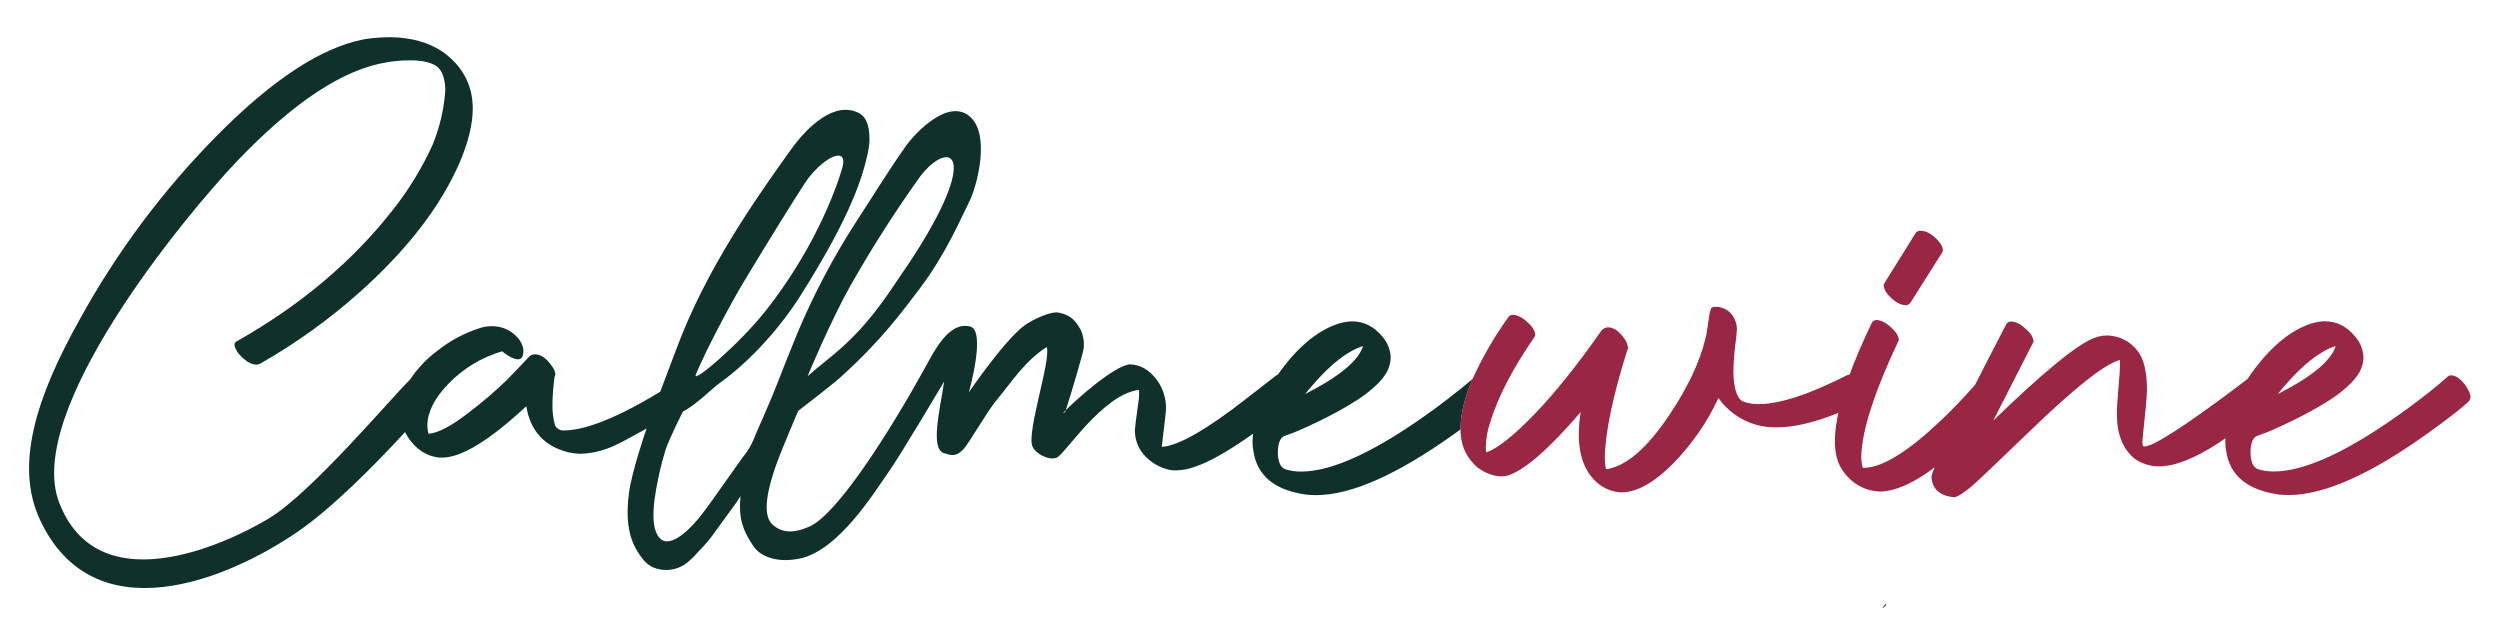
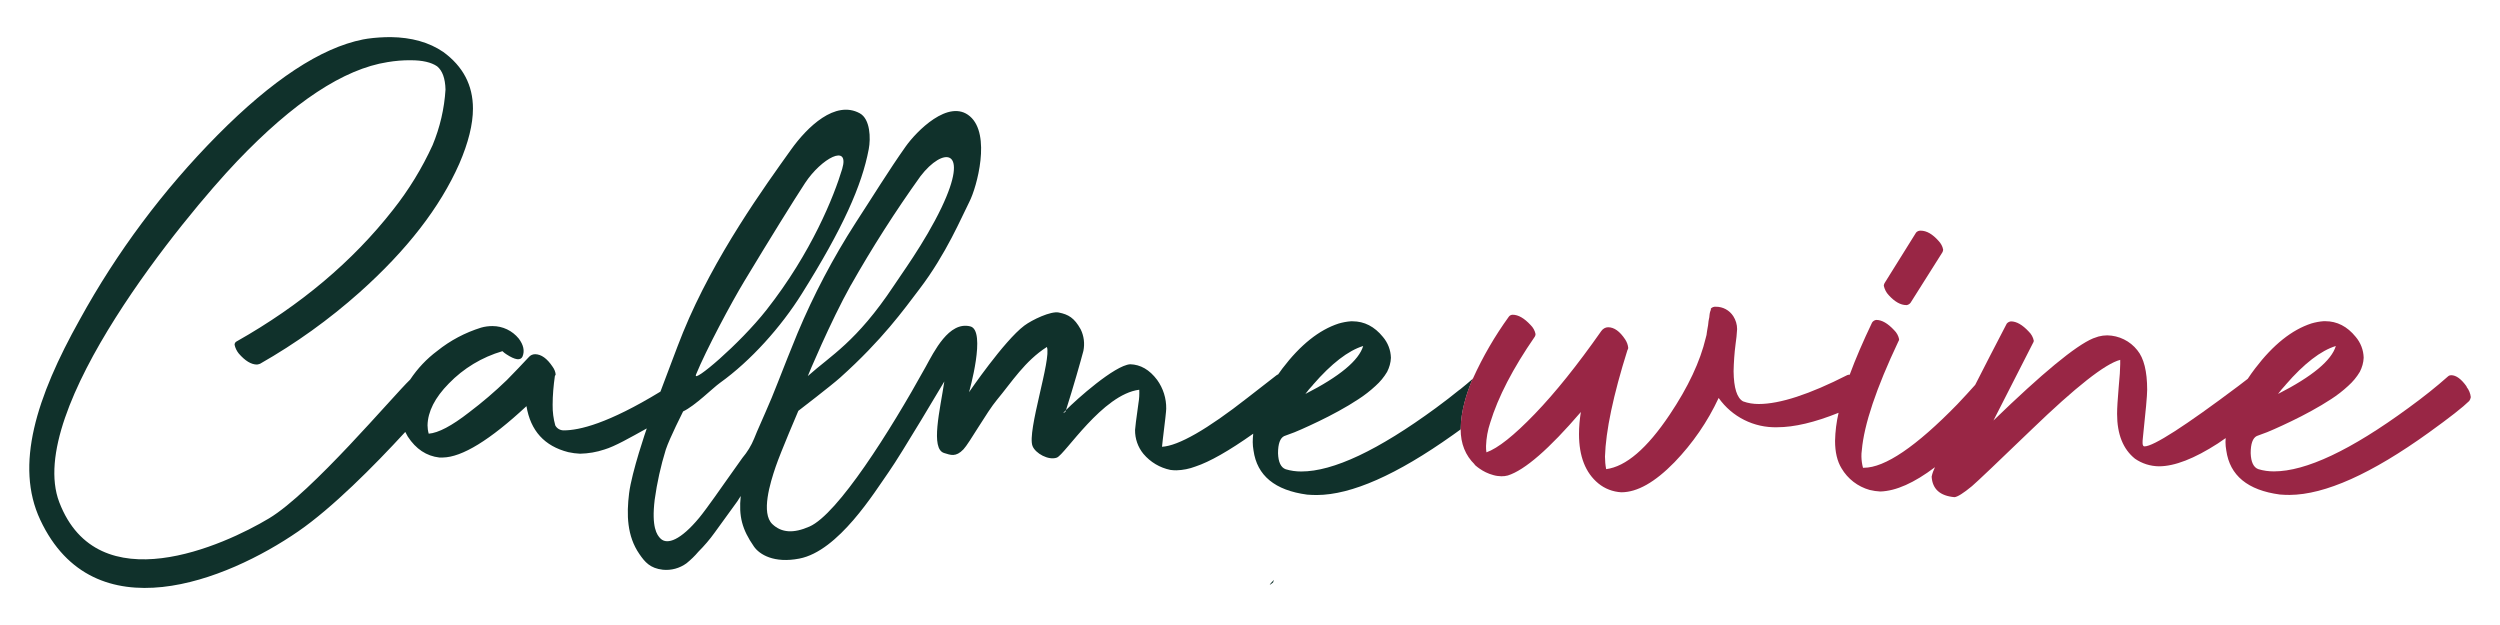
- <svg xmlns="http://www.w3.org/2000/svg" viewBox="0 0 256 64">
+ <svg xmlns="http://www.w3.org/2000/svg" id="logo-call-me-wine" viewBox="0 0 256 64">
  <g id="j">
-     <path d="M193.09,62.03c.03-.09,.06-.18,.09-.27-.49,.5-.6,.68-.09,.27Z" style="fill:#10312b;" />
+     <path d="m130.36,59.65l.09-.27c-.49.5-.6.68-.09.27Z" style="fill:#10312b;" />
  </g>
  <g id="k">
-     <g>
-       <path d="M149.46,39.9c-.76,.62-1.57,1.24-2.45,1.89-5.92,4.34-10.51,6.5-13.78,6.5-.54,0-1.08-.07-1.6-.23-.49-.18-.75-.73-.78-1.64,0-.96,.21-1.54,.62-1.75l.51-.19c.31-.1,.73-.27,1.27-.51,.53-.23,1.12-.51,1.77-.82,.65-.31,1.33-.66,2.04-1.05,.71-.39,1.39-.79,2.02-1.21,.62-.4,1.21-.86,1.75-1.36,.47-.42,.87-.9,1.19-1.44,.23-.45,.37-.94,.39-1.44-.02-.79-.31-1.54-.82-2.14-.86-1.06-1.9-1.6-3.12-1.6h-.16c-.42,.03-.84,.11-1.25,.23-2,.65-3.92,2.18-5.76,4.6-.16,.21-.3,.41-.44,.61-.06,.02-.12,.05-.17,.09-.18,.13-1.17,.9-2.96,2.3-4.15,3.25-7.07,4.92-8.76,5.02,.03-.21,.05-.45,.08-.74,.23-1.87,.35-2.92,.35-3.15,.02-1.06-.31-2.1-.93-2.96-.78-1.04-1.7-1.57-2.76-1.6-1.59,.11-5.51,3.61-6.57,4.69-.02,.06-.04,.12-.06,.17-.32,.25-.26,.15,.06-.17,.77-2.42,1.5-5,1.78-6.06,.15-.75,.06-1.52-.28-2.21-.65-1.17-1.25-1.52-2.25-1.72-.8-.16-2.7,.73-3.53,1.35-2.07,1.56-5.65,6.81-5.65,6.81,0,0,1.81-6.34,.12-6.74-2.18-.54-3.7,2.58-4.57,4.16-3.64,6.59-9,15.07-11.89,16.34-1.64,.72-2.86,.64-3.8-.25-1.18-1.12-.23-4.21,.34-5.88,.51-1.5,2.32-5.72,2.32-5.72,0,0,3.39-2.6,4.28-3.4,4.34-3.89,6.53-6.98,8.1-9.04,2.77-3.62,4.36-7.46,5.13-8.96,.78-1.52,2.24-6.9,.06-8.76-2.17-1.86-5.5,1.57-6.57,3.08-1.71,2.41-3.49,5.31-5.13,7.82-2.31,3.59-4.3,7.37-5.95,11.3-.69,1.69-1.37,3.38-2.03,5.08-.4,1.03-.82,2.05-1.27,3.06-.29,.67-.62,1.42-.85,1.94-.1,.24-.2,.48-.3,.73-.29,.71-.7,1.38-1.2,1.97l-1.83,2.58s-1.85,2.66-2.59,3.55c-1.9,2.29-3.27,2.79-3.95,2.14-.39-.37-.95-1.19-.61-3.99,.24-1.74,.62-3.46,1.14-5.14,.39-1.17,1.77-3.9,1.77-3.9,1.23-.58,3.04-2.4,3.77-2.92,3.17-2.27,6.26-5.73,8.38-9.12,4.2-6.7,6.16-11.09,6.86-14.82,.21-1.1,.16-3.08-.92-3.67-2.51-1.37-5.37,1.38-7.05,3.74-2.62,3.67-7.84,10.85-11.04,18.68-.68,1.67-1.67,4.4-2.32,6.08-5.38,3.28-8.31,3.97-9.91,3.97-.36,0-.69-.19-.86-.51-.19-.68-.28-1.39-.27-2.1,.01-.99,.09-1.98,.23-2.96,.04-.05,.06-.1,.08-.16-.03-.28-.14-.55-.31-.78-.57-.86-1.17-1.28-1.79-1.29-.26,0-.5,.11-.66,.31l-.04,.04c-.65,.7-1.38,1.47-2.2,2.3-1.22,1.18-2.52,2.29-3.87,3.31-1.77,1.38-3.14,2.1-4.13,2.18-.08-.28-.12-.57-.12-.86,.03-1.4,.75-2.83,2.18-4.28,1.51-1.56,3.4-2.7,5.49-3.31,.12,.12,.25,.22,.39,.31,.91,.6,1.47,.68,1.67,.23,.23-.57,.1-1.18-.39-1.83-.66-.81-1.64-1.28-2.69-1.28-.39,0-.79,.05-1.17,.16-1.63,.51-3.15,1.31-4.48,2.38-1.09,.81-2.03,1.81-2.78,2.94,0,0,0,0,0,0,0,0,0,0,0,0-1.74,1.66-10.07,11.58-14.45,14.21-4.6,2.76-17.53,8.66-21.48-1.65-3.59-9.4,12.9-29.35,18.2-34.91,5.79-6.07,10.93-9.46,15.42-10.16,.78-.13,1.58-.2,2.38-.19,1.19,0,2.09,.21,2.69,.62,.54,.44,.83,1.23,.86,2.38-.12,1.96-.57,3.88-1.32,5.69-1.08,2.36-2.44,4.59-4.05,6.62-4.15,5.3-9.49,9.79-16,13.47-.14,.06-.23,.2-.23,.35,.07,.33,.22,.64,.43,.9,.65,.75,1.27,1.13,1.87,1.13,.11-.02,.21-.04,.31-.08,3.65-2.08,7.07-4.53,10.2-7.32,4.83-4.31,8.23-8.7,10.2-13.16,.93-2.15,1.4-4.04,1.4-5.65,0-2.39-1.01-4.32-3.04-5.8-1.45-.99-3.25-1.49-5.37-1.52-.79,0-1.59,.05-2.38,.16-.13,.03-.29,.05-.47,.08-4.31,.86-9.28,4.13-14.91,9.81-5.55,5.61-10.3,11.97-14.1,18.89-4.44,7.94-6.66,14.9-4.04,20.49,5.48,11.71,19.09,6.23,26.41,1.19,3.47-2.39,7.72-6.65,10.97-10.19,.08,.16,.17,.32,.26,.48,.83,1.27,1.91,1.99,3.23,2.14h.35c1.97-.03,4.83-1.78,8.57-5.26,.42,2.52,1.84,4.09,4.28,4.71,.4,.09,.8,.14,1.21,.16,.85-.02,1.69-.16,2.49-.43,1.08-.32,2.62-1.21,4.34-2.16-.02,.04-1.54,4.46-1.81,6.64s-.22,4.38,1.05,6.22c.57,.83,1.1,1.46,2.4,1.61,.86,.09,1.73-.15,2.43-.66,.44-.36,.85-.75,1.21-1.18,.61-.61,1.17-1.26,1.67-1.96l2.32-3.2,.35-.55c-.21,2.08,.13,3.41,1.35,5.17,.57,.83,2.07,1.74,4.65,1.24,4.01-.77,7.7-6.8,9.17-8.89,1.28-1.82,5.68-9.25,5.68-9.25-.44,2.92-1.44,6.9-.02,7.33,.66,.2,1.19,.45,1.98-.38,.59-.62,2.39-3.83,3.43-5.07,1.5-1.8,2.86-3.98,5.11-5.41,.49,1.21-2.05,8.64-1.47,10.14,.3,.77,1.66,1.5,2.49,1.19s4.69-6.49,8.44-6.95c.02,.46,0,.91-.08,1.36-.23,1.66-.35,2.58-.35,2.76-.01,.89,.29,1.76,.86,2.45,.71,.84,1.68,1.42,2.76,1.64,.21,.03,.41,.04,.62,.04,.67-.02,1.32-.15,1.95-.39,1.45-.48,3.42-1.6,5.91-3.36-.03,.29-.05,.58-.05,.86,0,.29,.03,.57,.08,.86,.36,2.57,2.19,4.08,5.49,4.52,.34,.03,.67,.04,1.01,.04,3.53-.02,8.17-2.07,13.9-6.14,.12-.08,.23-.16,.35-.25,.16-.12,.31-.23,.47-.34,0-1.8,.59-3.67,1.22-5.16-.42,.37-.87,.74-1.34,1.12Zm-15.03-.49h0c1.89-2.18,3.61-3.5,5.14-3.97-.44,1.48-2.41,3.12-5.92,4.91,.23-.31,.49-.62,.78-.93Zm-47.33-10.18c2.18-3.85,4.56-7.58,7.14-11.18,2.29-2.99,5.11-3,2.15,3.22-1.74,3.64-4.33,7.12-4.89,8.01-3.82,5.75-6.47,7.15-8.8,9.24-.02,.01,2.33-5.6,4.4-9.3Zm-15.86,9.16c1.04-2.55,3.64-7.41,4.96-9.59,2.64-4.38,5.06-8.28,6.22-10.05,1.66-2.52,4.59-4.1,3.8-1.44-.83,2.77-3.13,8.55-7.74,14.42-2.8,3.56-7.61,7.6-7.23,6.66Z" style="fill:#10312b;" />
-       <g>
-         <path d="M252.57,39.6c-.55-.78-1.08-1.17-1.6-1.17-.11,0-.22,.04-.31,.12-1.17,1.04-2.52,2.12-4.05,3.23-5.92,4.34-10.51,6.5-13.78,6.5-.54,0-1.08-.07-1.6-.23-.49-.18-.75-.73-.78-1.64,0-.96,.21-1.54,.62-1.75l.51-.19c.31-.1,.73-.27,1.27-.51,.53-.23,1.12-.51,1.77-.82,.65-.31,1.33-.66,2.04-1.05,.71-.39,1.39-.79,2.03-1.21,.62-.4,1.21-.86,1.75-1.36,.47-.42,.87-.9,1.19-1.44,.23-.45,.37-.94,.39-1.44-.02-.79-.31-1.54-.82-2.14-.86-1.06-1.9-1.6-3.12-1.6h-.16c-.42,.03-.84,.11-1.25,.23-2,.65-3.92,2.18-5.76,4.6-.27,.36-.53,.71-.76,1.07-.24,.19-.55,.43-.95,.73-5.5,4.13-8.71,6.19-9.62,6.19-.04,0-.08-.02-.12-.04-.06-.09-.09-.2-.08-.31,0-.13,.01-.34,.04-.62,.28-2.62,.43-4.23,.43-4.83,0-1.89-.34-3.24-1.01-4.05-.74-.94-1.87-1.5-3.08-1.52-.3,0-.6,.04-.9,.12-.16,.05-.34,.12-.55,.19-1.79,.75-5.19,3.56-10.2,8.41,2.67-5.24,4.02-7.89,4.05-7.94,.05-.07,.08-.15,.08-.23-.07-.35-.25-.68-.51-.93-.65-.7-1.26-1.05-1.83-1.05-.17,.02-.32,.1-.43,.23-1.23,2.36-2.3,4.44-3.23,6.27-.55,.62-1.16,1.28-1.83,1.99-4.23,4.34-7.42,6.5-9.58,6.5h-.08c-.1-.37-.15-.75-.16-1.13,0-.22,.01-.44,.04-.66,.23-2.65,1.48-6.36,3.74-11.14,.05-.07,.08-.15,.08-.23-.07-.35-.25-.68-.51-.93-.65-.7-1.26-1.05-1.83-1.05-.18,.02-.33,.12-.43,.27-.93,1.95-1.7,3.73-2.29,5.34-.08,0-.17,.01-.25,.04-3.87,1.97-6.89,2.96-9.07,2.96-.54,0-1.09-.08-1.6-.27-.62-.34-.95-1.36-.97-3.08,.02-.92,.08-1.85,.2-2.76,.08-.52,.13-1.04,.16-1.56,0-.47-.14-.93-.39-1.32-.39-.61-1.07-.98-1.79-.97-.19-.02-.38,.05-.51,.19v.12c-.03,.07-.06,.15-.08,.23-.03,.12-.05,.23-.06,.35-.01,.13-.03,.26-.06,.39-.03,.14-.05,.27-.06,.41-.01,.14-.03,.27-.06,.41-.03,.13-.05,.25-.06,.35-.01,.1-.03,.19-.04,.27-.01,.05-.02,.1-.02,.16-.03,.1-.06,.21-.08,.31-.57,2.41-1.8,5.04-3.7,7.87-2.31,3.45-4.48,5.31-6.5,5.57-.08-.42-.12-.85-.12-1.29,.08-2.62,.84-6.26,2.3-10.9,.05-.07,.08-.15,.08-.23-.03-.31-.14-.6-.31-.86-.55-.83-1.13-1.25-1.75-1.25-.28,.01-.54,.16-.7,.39-2.44,3.48-4.71,6.31-6.81,8.49-2.13,2.21-3.78,3.52-4.95,3.93-.03-.22-.05-.44-.04-.66,.03-.81,.17-1.61,.43-2.38,.8-2.62,2.32-5.56,4.56-8.8,.05-.08,.08-.18,.08-.27-.07-.35-.25-.68-.51-.93-.65-.7-1.26-1.05-1.83-1.05-.15,0-.3,.07-.39,.19-1.44,1.99-2.67,4.11-3.68,6.34-.01,.01-.03,.02-.04,.03-.63,1.49-1.22,3.36-1.22,5.16,.01,1.48,.49,2.69,1.44,3.61-.03,0,.01,.05,.12,.14,.13,.11,.27,.22,.41,.31,.19,.13,.39,.25,.6,.35,.25,.12,.51,.22,.78,.29,.27,.08,.54,.11,.82,.12,.22,0,.45-.02,.66-.08,1.74-.55,4.23-2.71,7.48-6.5-.12,.75-.19,1.5-.19,2.26,0,2.28,.66,3.97,1.99,5.06,.66,.54,1.48,.85,2.34,.9,1.64,0,3.45-1.03,5.45-3.08,1.86-1.93,3.39-4.15,4.52-6.58,1.37,1.94,3.62,3.07,6,3,1.75,0,3.84-.5,6.28-1.48-.22,.95-.34,1.91-.36,2.88,0,1.14,.22,2.08,.66,2.8,.64,1.09,1.67,1.88,2.88,2.22,.36,.09,.72,.14,1.09,.16,1.61-.05,3.47-.88,5.6-2.49-.15,.31-.27,.63-.34,.97,.08,1.27,.86,1.97,2.34,2.1,.31-.03,.91-.4,1.79-1.13,.55-.47,2.58-2.4,6.11-5.8,4.52-4.36,7.54-6.74,9.07-7.13v.43c0,.49-.05,1.3-.16,2.41-.1,1.19-.16,2.09-.16,2.69,0,2.08,.61,3.61,1.83,4.59,.72,.5,1.58,.77,2.45,.78,1.61,0,3.62-.78,6.04-2.34,.23-.15,.5-.34,.8-.55,0,.13-.02,.27-.02,.4,0,.29,.03,.57,.08,.86,.36,2.57,2.19,4.08,5.49,4.52,.34,.03,.67,.04,1.01,.04,3.61-.03,8.36-2.15,14.25-6.39,2.13-1.53,3.5-2.61,4.13-3.23,.08-.12,.14-.25,.16-.39-.04-.38-.19-.75-.43-1.05Zm-18.54-.19h0c1.89-2.18,3.61-3.5,5.14-3.97-.44,1.48-2.41,3.12-5.92,4.91,.23-.31,.49-.62,.78-.93Z" style="fill:#992645;" />
-         <path d="M195.18,31.26c.17-.02,.32-.1,.43-.23l3.27-5.18c.05-.08,.07-.18,.08-.27-.06-.34-.23-.65-.47-.9-.62-.7-1.23-1.05-1.83-1.05-.18-.01-.35,.06-.47,.19l-3.23,5.18c-.05,.08-.07,.18-.08,.27,.08,.36,.25,.7,.51,.97,.62,.68,1.22,1.01,1.79,1.01Z" style="fill:#992645;" />
-       </g>
-     </g>
+     <path d="m149.48,39.89c-.76.62-1.57,1.24-2.45,1.89-5.92,4.34-10.51,6.5-13.78,6.5-.54,0-1.08-.07-1.6-.23-.49-.18-.75-.73-.78-1.64,0-.96.21-1.54.62-1.75l.51-.19c.31-.1.73-.27,1.27-.51.53-.23,1.12-.51,1.77-.82.65-.31,1.33-.66,2.04-1.05.71-.39,1.39-.79,2.02-1.21.62-.4,1.21-.86,1.75-1.36.47-.42.87-.9,1.19-1.44.23-.45.37-.94.39-1.44-.02-.79-.31-1.54-.82-2.14-.86-1.06-1.9-1.6-3.12-1.6h-.16c-.42.03-.84.11-1.25.23-2,.65-3.92,2.18-5.76,4.6-.16.21-.3.41-.44.61-.06.02-.12.05-.17.09-.18.13-1.17.9-2.96,2.3-4.15,3.25-7.07,4.92-8.76,5.02.03-.21.05-.45.08-.74.23-1.87.35-2.92.35-3.15.02-1.06-.31-2.1-.93-2.96-.78-1.04-1.7-1.57-2.76-1.6-1.59.11-5.51,3.61-6.57,4.69-.02.06-.04.12-.06.17-.32.25-.26.15.06-.17.77-2.42,1.5-5,1.78-6.06.15-.75.06-1.52-.28-2.21-.65-1.17-1.25-1.52-2.25-1.72-.8-.16-2.7.73-3.53,1.35-2.07,1.56-5.65,6.81-5.65,6.81,0,0,1.81-6.34.12-6.74-2.18-.54-3.7,2.58-4.57,4.16-3.64,6.59-9,15.07-11.89,16.34-1.64.72-2.86.64-3.8-.25-1.18-1.12-.23-4.21.34-5.88.51-1.5,2.32-5.72,2.32-5.72,0,0,3.39-2.6,4.28-3.4,4.34-3.89,6.53-6.98,8.1-9.04,2.77-3.62,4.36-7.46,5.13-8.96.78-1.52,2.24-6.9.06-8.76-2.17-1.86-5.5,1.57-6.57,3.08-1.71,2.41-3.49,5.31-5.13,7.82-2.31,3.59-4.3,7.37-5.95,11.3-.69,1.69-1.37,3.38-2.03,5.08-.4,1.03-.82,2.05-1.27,3.06-.29.67-.62,1.42-.85,1.94-.1.24-.2.48-.3.73-.29.71-.7,1.38-1.2,1.97l-1.83,2.58s-1.85,2.66-2.59,3.55c-1.9,2.29-3.27,2.79-3.95,2.14-.39-.37-.95-1.19-.61-3.99.24-1.74.62-3.46,1.14-5.14.39-1.17,1.77-3.9,1.77-3.9,1.23-.58,3.04-2.4,3.77-2.92,3.17-2.27,6.26-5.73,8.38-9.12,4.2-6.7,6.16-11.09,6.86-14.82.21-1.1.16-3.08-.92-3.67-2.51-1.37-5.37,1.38-7.05,3.74-2.62,3.67-7.84,10.85-11.04,18.68-.68,1.67-1.67,4.4-2.32,6.08-5.38,3.28-8.31,3.97-9.91,3.97-.36,0-.69-.19-.86-.51-.19-.68-.28-1.39-.27-2.1,0-.99.09-1.98.23-2.96.04-.05.06-.1.08-.16-.03-.28-.14-.55-.31-.78-.57-.86-1.17-1.28-1.79-1.29-.26,0-.5.11-.66.31l-.04.04c-.65.7-1.38,1.47-2.2,2.3-1.22,1.18-2.52,2.29-3.87,3.31-1.77,1.38-3.14,2.1-4.13,2.18-.08-.28-.12-.57-.12-.86.03-1.4.75-2.83,2.18-4.28,1.51-1.56,3.4-2.7,5.49-3.31.12.12.25.22.39.31.91.6,1.47.68,1.67.23.23-.57.1-1.18-.39-1.83-.66-.81-1.64-1.28-2.69-1.28-.39,0-.79.05-1.17.16-1.63.51-3.15,1.31-4.48,2.38-1.09.81-2.03,1.81-2.78,2.94h0c-1.74,1.66-10.07,11.58-14.45,14.21-4.6,2.76-17.53,8.66-21.48-1.65-3.59-9.4,12.9-29.35,18.2-34.91,5.79-6.07,10.93-9.46,15.42-10.16.78-.13,1.58-.2,2.38-.19,1.19,0,2.09.21,2.69.62.54.44.83,1.23.86,2.38-.12,1.96-.57,3.88-1.32,5.69-1.08,2.36-2.44,4.59-4.05,6.62-4.15,5.3-9.49,9.79-16,13.47-.14.06-.23.2-.23.35.07.33.22.64.43.9.65.75,1.27,1.13,1.87,1.13.11-.02.21-.04.31-.08,3.65-2.08,7.07-4.53,10.2-7.32,4.83-4.31,8.23-8.7,10.2-13.16.93-2.15,1.4-4.04,1.4-5.65,0-2.39-1.01-4.32-3.04-5.8-1.45-.99-3.25-1.49-5.37-1.52-.79,0-1.59.05-2.38.16-.13.03-.29.05-.47.08-4.31.86-9.28,4.13-14.91,9.81-5.55,5.61-10.3,11.97-14.1,18.89-4.44,7.94-6.66,14.9-4.04,20.49,5.48,11.71,19.09,6.23,26.41,1.19,3.47-2.39,7.72-6.65,10.97-10.19.08.16.17.32.26.48.83,1.27,1.91,1.99,3.23,2.14h.35c1.97-.03,4.83-1.78,8.57-5.26.42,2.52,1.84,4.09,4.28,4.71.4.09.8.14,1.21.16.85-.02,1.69-.16,2.49-.43,1.08-.32,2.62-1.21,4.34-2.16-.02.04-1.54,4.46-1.81,6.64s-.22,4.38,1.05,6.22c.57.83,1.1,1.46,2.4,1.61.86.09,1.73-.15,2.43-.66.44-.36.85-.75,1.21-1.18.61-.61,1.17-1.26,1.67-1.96l2.32-3.2.35-.55c-.21,2.08.13,3.41,1.35,5.17.57.83,2.07,1.74,4.65,1.24,4.01-.77,7.7-6.8,9.17-8.89,1.28-1.82,5.68-9.25,5.68-9.25-.44,2.92-1.44,6.9-.02,7.33.66.2,1.19.45,1.98-.38.59-.62,2.39-3.83,3.43-5.07,1.5-1.8,2.86-3.98,5.11-5.41.49,1.21-2.05,8.64-1.47,10.14.3.77,1.66,1.5,2.49,1.19s4.69-6.49,8.44-6.95c.02.46,0,.91-.08,1.36-.23,1.66-.35,2.58-.35,2.76-.01.89.29,1.76.86,2.45.71.84,1.68,1.42,2.76,1.64.21.03.41.04.62.04.67-.02,1.32-.15,1.95-.39,1.45-.48,3.42-1.6,5.91-3.36-.03.29-.05.58-.05.86s.03.57.08.86c.36,2.57,2.19,4.08,5.49,4.52.34.03.67.04,1.01.04,3.53-.02,8.17-2.07,13.9-6.14.12-.08.23-.16.35-.25.16-.12.31-.23.47-.34,0-1.8.59-3.67,1.22-5.16-.42.37-.87.74-1.34,1.12l.02-.03Zm-15.03-.49h0c1.89-2.18,3.61-3.5,5.14-3.97-.44,1.48-2.41,3.12-5.92,4.91.23-.31.49-.62.78-.93h0Zm-47.33-10.18c2.18-3.85,4.56-7.58,7.14-11.18,2.29-2.99,5.11-3,2.15,3.22-1.74,3.64-4.33,7.12-4.89,8.01-3.82,5.75-6.47,7.15-8.8,9.24-.02,0,2.33-5.6,4.4-9.3h0Zm-15.86,9.16c1.04-2.55,3.64-7.41,4.96-9.59,2.64-4.38,5.06-8.28,6.22-10.05,1.66-2.52,4.59-4.1,3.8-1.44-.83,2.77-3.13,8.55-7.74,14.42-2.8,3.56-7.61,7.6-7.23,6.66h-.01Z" style="fill:#10312b;" />
+     <path d="m252.59,39.59c-.55-.78-1.08-1.17-1.6-1.17-.11,0-.22.04-.31.12-1.17,1.04-2.52,2.12-4.05,3.23-5.92,4.34-10.51,6.5-13.78,6.5-.54,0-1.08-.07-1.6-.23-.49-.18-.75-.73-.78-1.64,0-.96.21-1.54.62-1.75l.51-.19c.31-.1.73-.27,1.27-.51.53-.23,1.12-.51,1.77-.82.65-.31,1.33-.66,2.04-1.05.71-.39,1.39-.79,2.03-1.21.62-.4,1.21-.86,1.75-1.36.47-.42.87-.9,1.19-1.44.23-.45.37-.94.39-1.44-.02-.79-.31-1.54-.82-2.14-.86-1.06-1.9-1.6-3.12-1.6h-.16c-.42.03-.84.11-1.25.23-2,.65-3.92,2.18-5.76,4.6-.27.36-.53.71-.76,1.07-.24.19-.55.43-.95.73-5.5,4.13-8.71,6.19-9.62,6.19-.04,0-.08-.02-.12-.04-.06-.09-.09-.2-.08-.31,0-.13,0-.34.04-.62.28-2.62.43-4.23.43-4.83,0-1.89-.34-3.24-1.01-4.05-.74-.94-1.87-1.5-3.08-1.52-.3,0-.6.04-.9.12-.16.05-.34.12-.55.19-1.79.75-5.19,3.56-10.2,8.41,2.67-5.24,4.02-7.89,4.05-7.94.05-.07.08-.15.08-.23-.07-.35-.25-.68-.51-.93-.65-.7-1.26-1.05-1.83-1.05-.17.02-.32.1-.43.23-1.23,2.36-2.3,4.44-3.23,6.27-.55.62-1.16,1.28-1.83,1.99-4.23,4.34-7.42,6.5-9.58,6.5h-.08c-.1-.37-.15-.75-.16-1.13,0-.22,0-.44.04-.66.23-2.65,1.48-6.36,3.74-11.14.05-.07.08-.15.08-.23-.07-.35-.25-.68-.51-.93-.65-.7-1.26-1.05-1.83-1.05-.18.02-.33.12-.43.27-.93,1.95-1.7,3.73-2.29,5.34-.08,0-.17,0-.25.04-3.87,1.97-6.89,2.96-9.07,2.96-.54,0-1.09-.08-1.6-.27-.62-.34-.95-1.36-.97-3.08.02-.92.08-1.85.2-2.76.08-.52.13-1.04.16-1.56,0-.47-.14-.93-.39-1.32-.39-.61-1.07-.98-1.79-.97-.19-.02-.38.05-.51.19v.12c-.03.07-.06.15-.08.23-.03.12-.05.23-.06.35,0,.13-.03.26-.06.39-.03.14-.05.27-.06.41s-.03.27-.06.41c-.03.13-.05.25-.06.35s-.03.19-.04.27c0,.05-.02.1-.02.16-.03.1-.06.21-.08.31-.57,2.41-1.8,5.04-3.7,7.87-2.31,3.45-4.48,5.31-6.5,5.57-.08-.42-.12-.85-.12-1.29.08-2.62.84-6.26,2.3-10.9.05-.07.08-.15.08-.23-.03-.31-.14-.6-.31-.86-.55-.83-1.13-1.25-1.75-1.25-.28,0-.54.16-.7.39-2.44,3.48-4.71,6.31-6.81,8.49-2.13,2.21-3.78,3.52-4.95,3.93-.03-.22-.05-.44-.04-.66.03-.81.17-1.61.43-2.38.8-2.62,2.32-5.56,4.56-8.8.05-.08.08-.18.08-.27-.07-.35-.25-.68-.51-.93-.65-.7-1.26-1.05-1.83-1.05-.15,0-.3.07-.39.19-1.44,1.99-2.67,4.11-3.68,6.34,0,0-.03.02-.04.03-.63,1.49-1.22,3.36-1.22,5.16,0,1.48.49,2.69,1.44,3.61-.03,0,0,.05.12.14.13.11.27.22.41.31.19.13.39.25.6.35.25.12.51.22.78.29.27.08.54.11.82.12.22,0,.45-.02.66-.08,1.74-.55,4.23-2.71,7.48-6.5-.12.75-.19,1.5-.19,2.26,0,2.28.66,3.97,1.99,5.06.66.54,1.48.85,2.34.9,1.64,0,3.45-1.03,5.45-3.08,1.86-1.93,3.39-4.15,4.52-6.58,1.37,1.94,3.62,3.07,6,3,1.75,0,3.84-.5,6.28-1.48-.22.95-.34,1.91-.36,2.88,0,1.14.22,2.08.66,2.8.64,1.09,1.67,1.88,2.88,2.22.36.09.72.14,1.09.16,1.61-.05,3.47-.88,5.6-2.49-.15.31-.27.63-.34.97.08,1.27.86,1.97,2.34,2.1.31-.03.91-.4,1.79-1.13.55-.47,2.58-2.4,6.11-5.8,4.52-4.36,7.54-6.74,9.07-7.13v.43c0,.49-.05,1.3-.16,2.41-.1,1.19-.16,2.09-.16,2.69,0,2.08.61,3.61,1.83,4.59.72.5,1.58.77,2.45.78,1.61,0,3.62-.78,6.04-2.34.23-.15.5-.34.8-.55,0,.13-.02.27-.02.4,0,.29.03.57.08.86.36,2.57,2.19,4.08,5.49,4.52.34.03.67.04,1.01.04,3.61-.03,8.36-2.15,14.25-6.39,2.13-1.53,3.5-2.61,4.13-3.23.08-.12.14-.25.16-.39-.04-.38-.19-.75-.43-1.05v-.03Zm-18.54-.19h0c1.89-2.18,3.61-3.5,5.14-3.97-.44,1.48-2.41,3.12-5.92,4.91.23-.31.49-.62.78-.93h0Z" style="fill:#992645;" />
+     <path d="m195.2,31.25c.17-.02.32-.1.43-.23l3.27-5.18c.05-.08.07-.18.08-.27-.06-.34-.23-.65-.47-.9-.62-.7-1.23-1.05-1.83-1.05-.18-.01-.35.06-.47.19l-3.23,5.18c-.05.08-.07.18-.08.27.08.36.25.7.51.97.62.68,1.22,1.01,1.79,1.01h0Z" style="fill:#992645;" />
  </g>
</svg>
